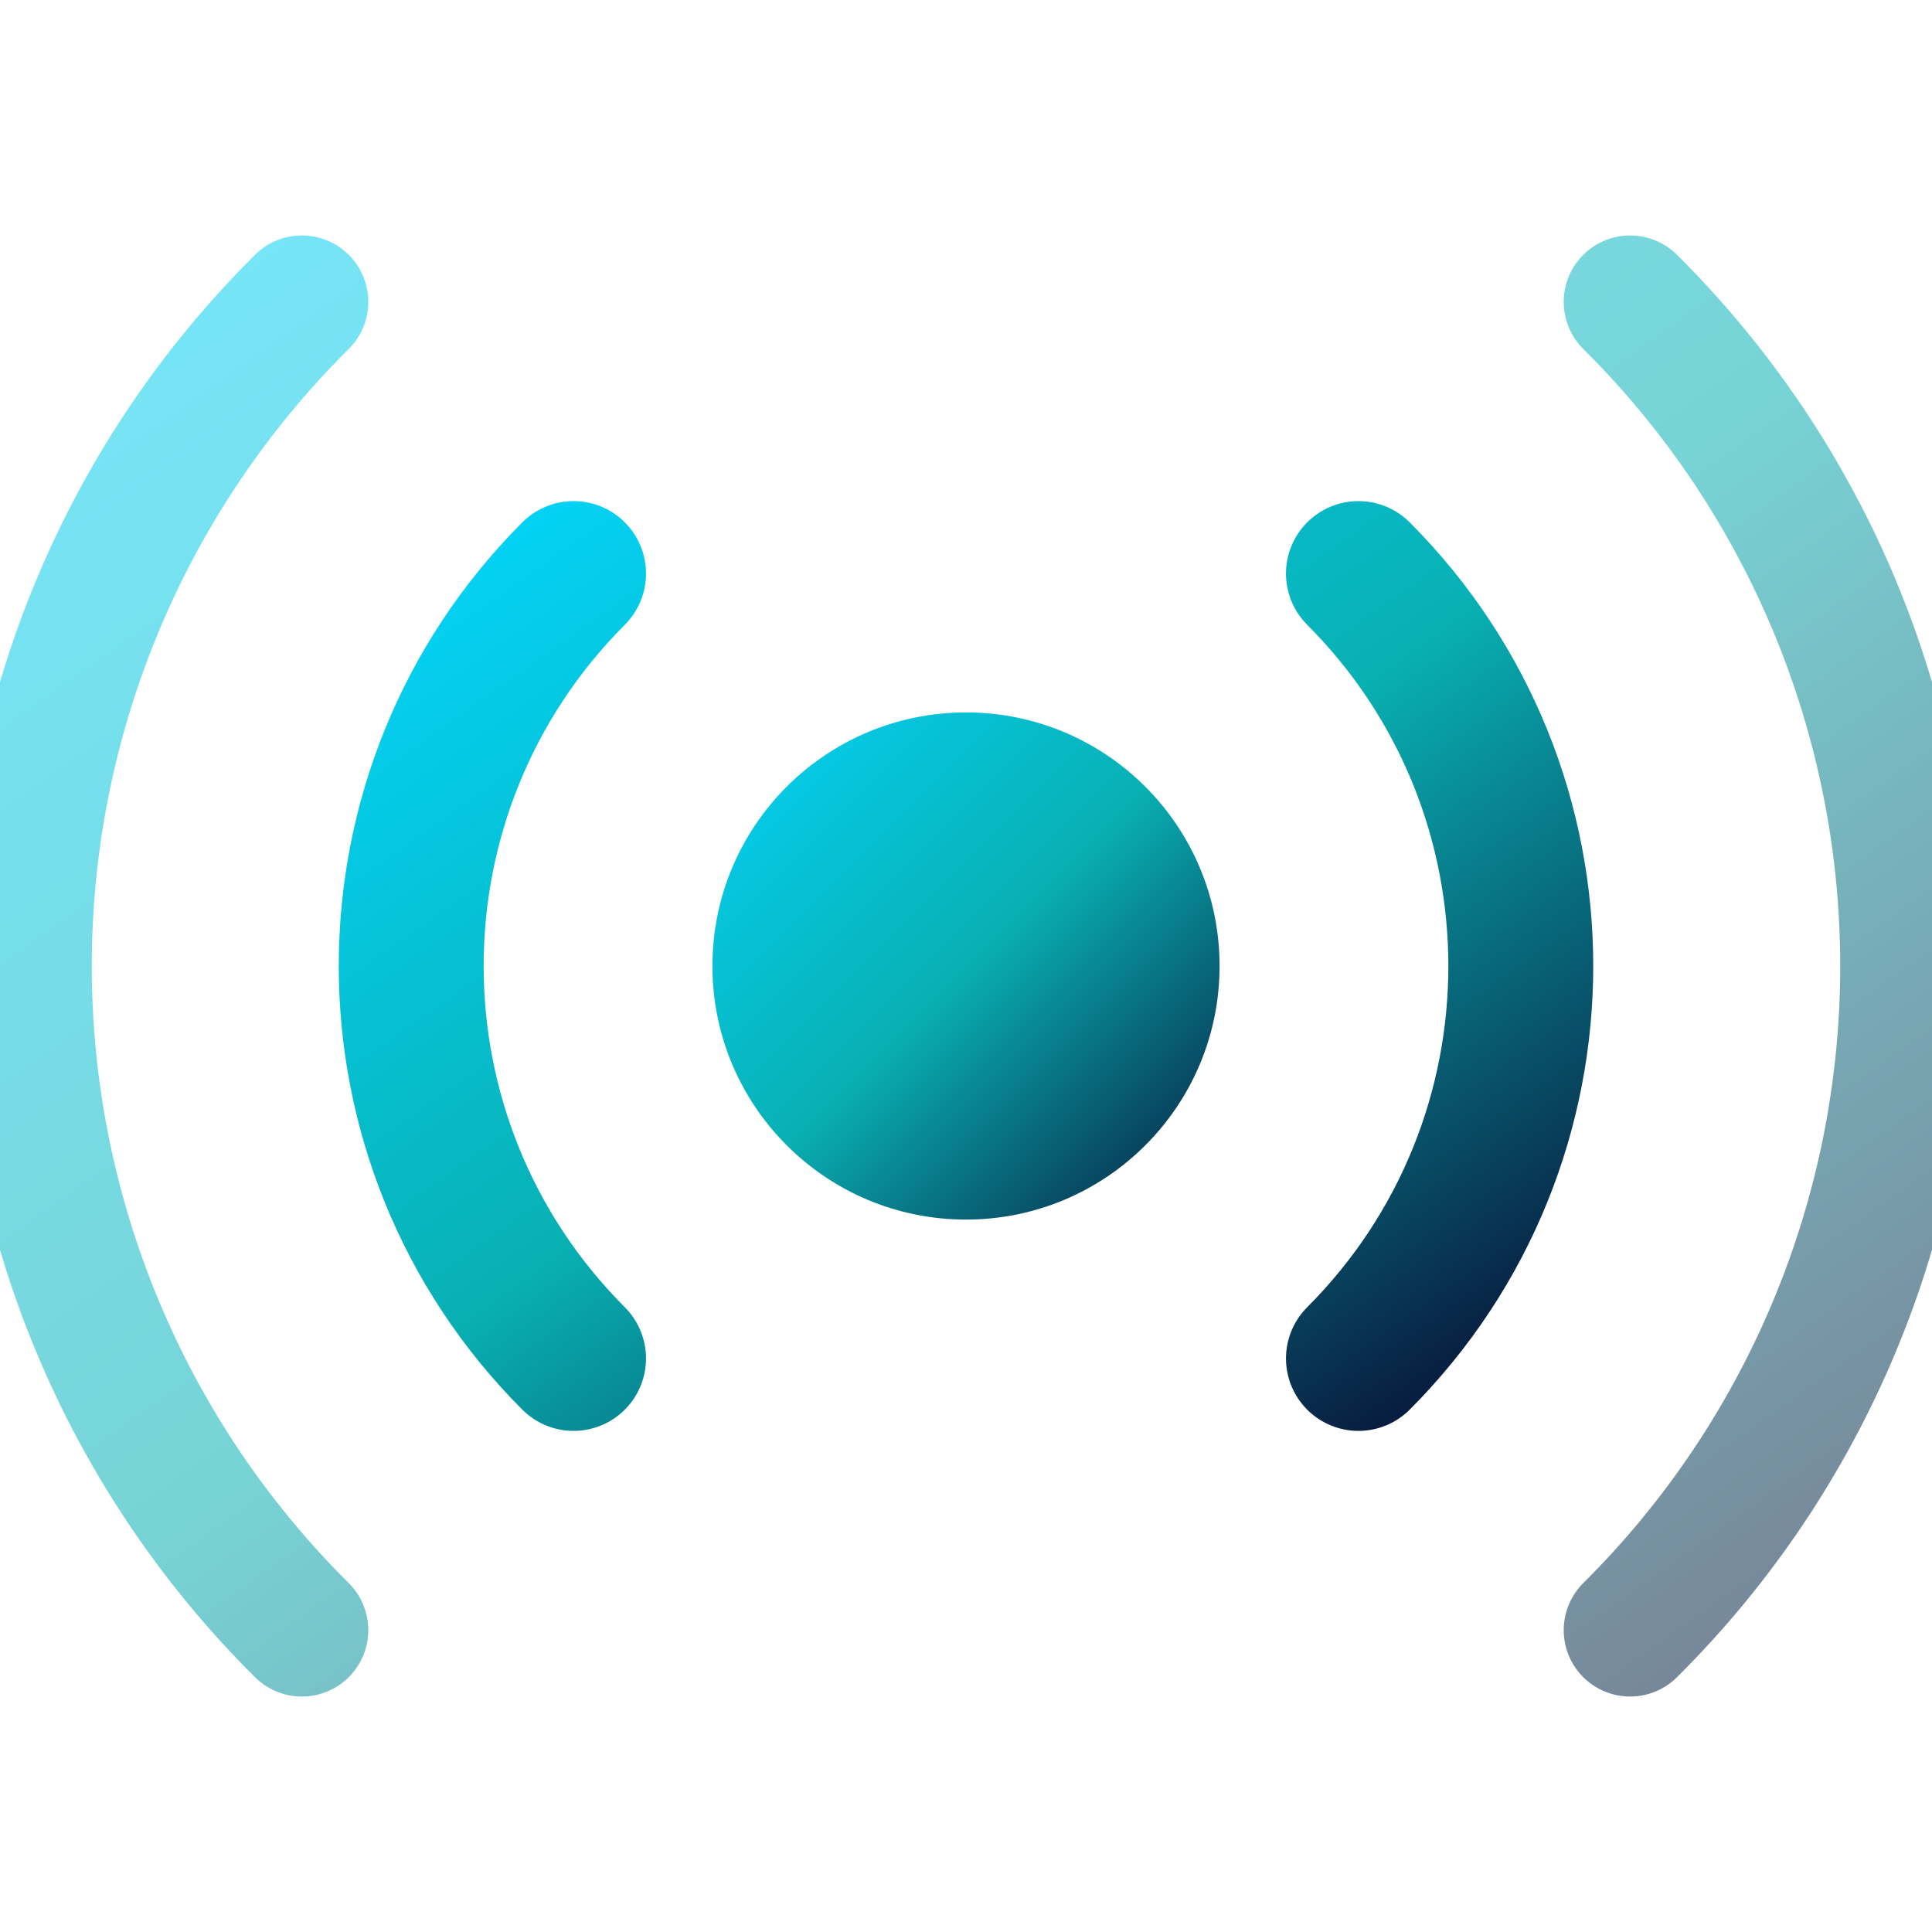
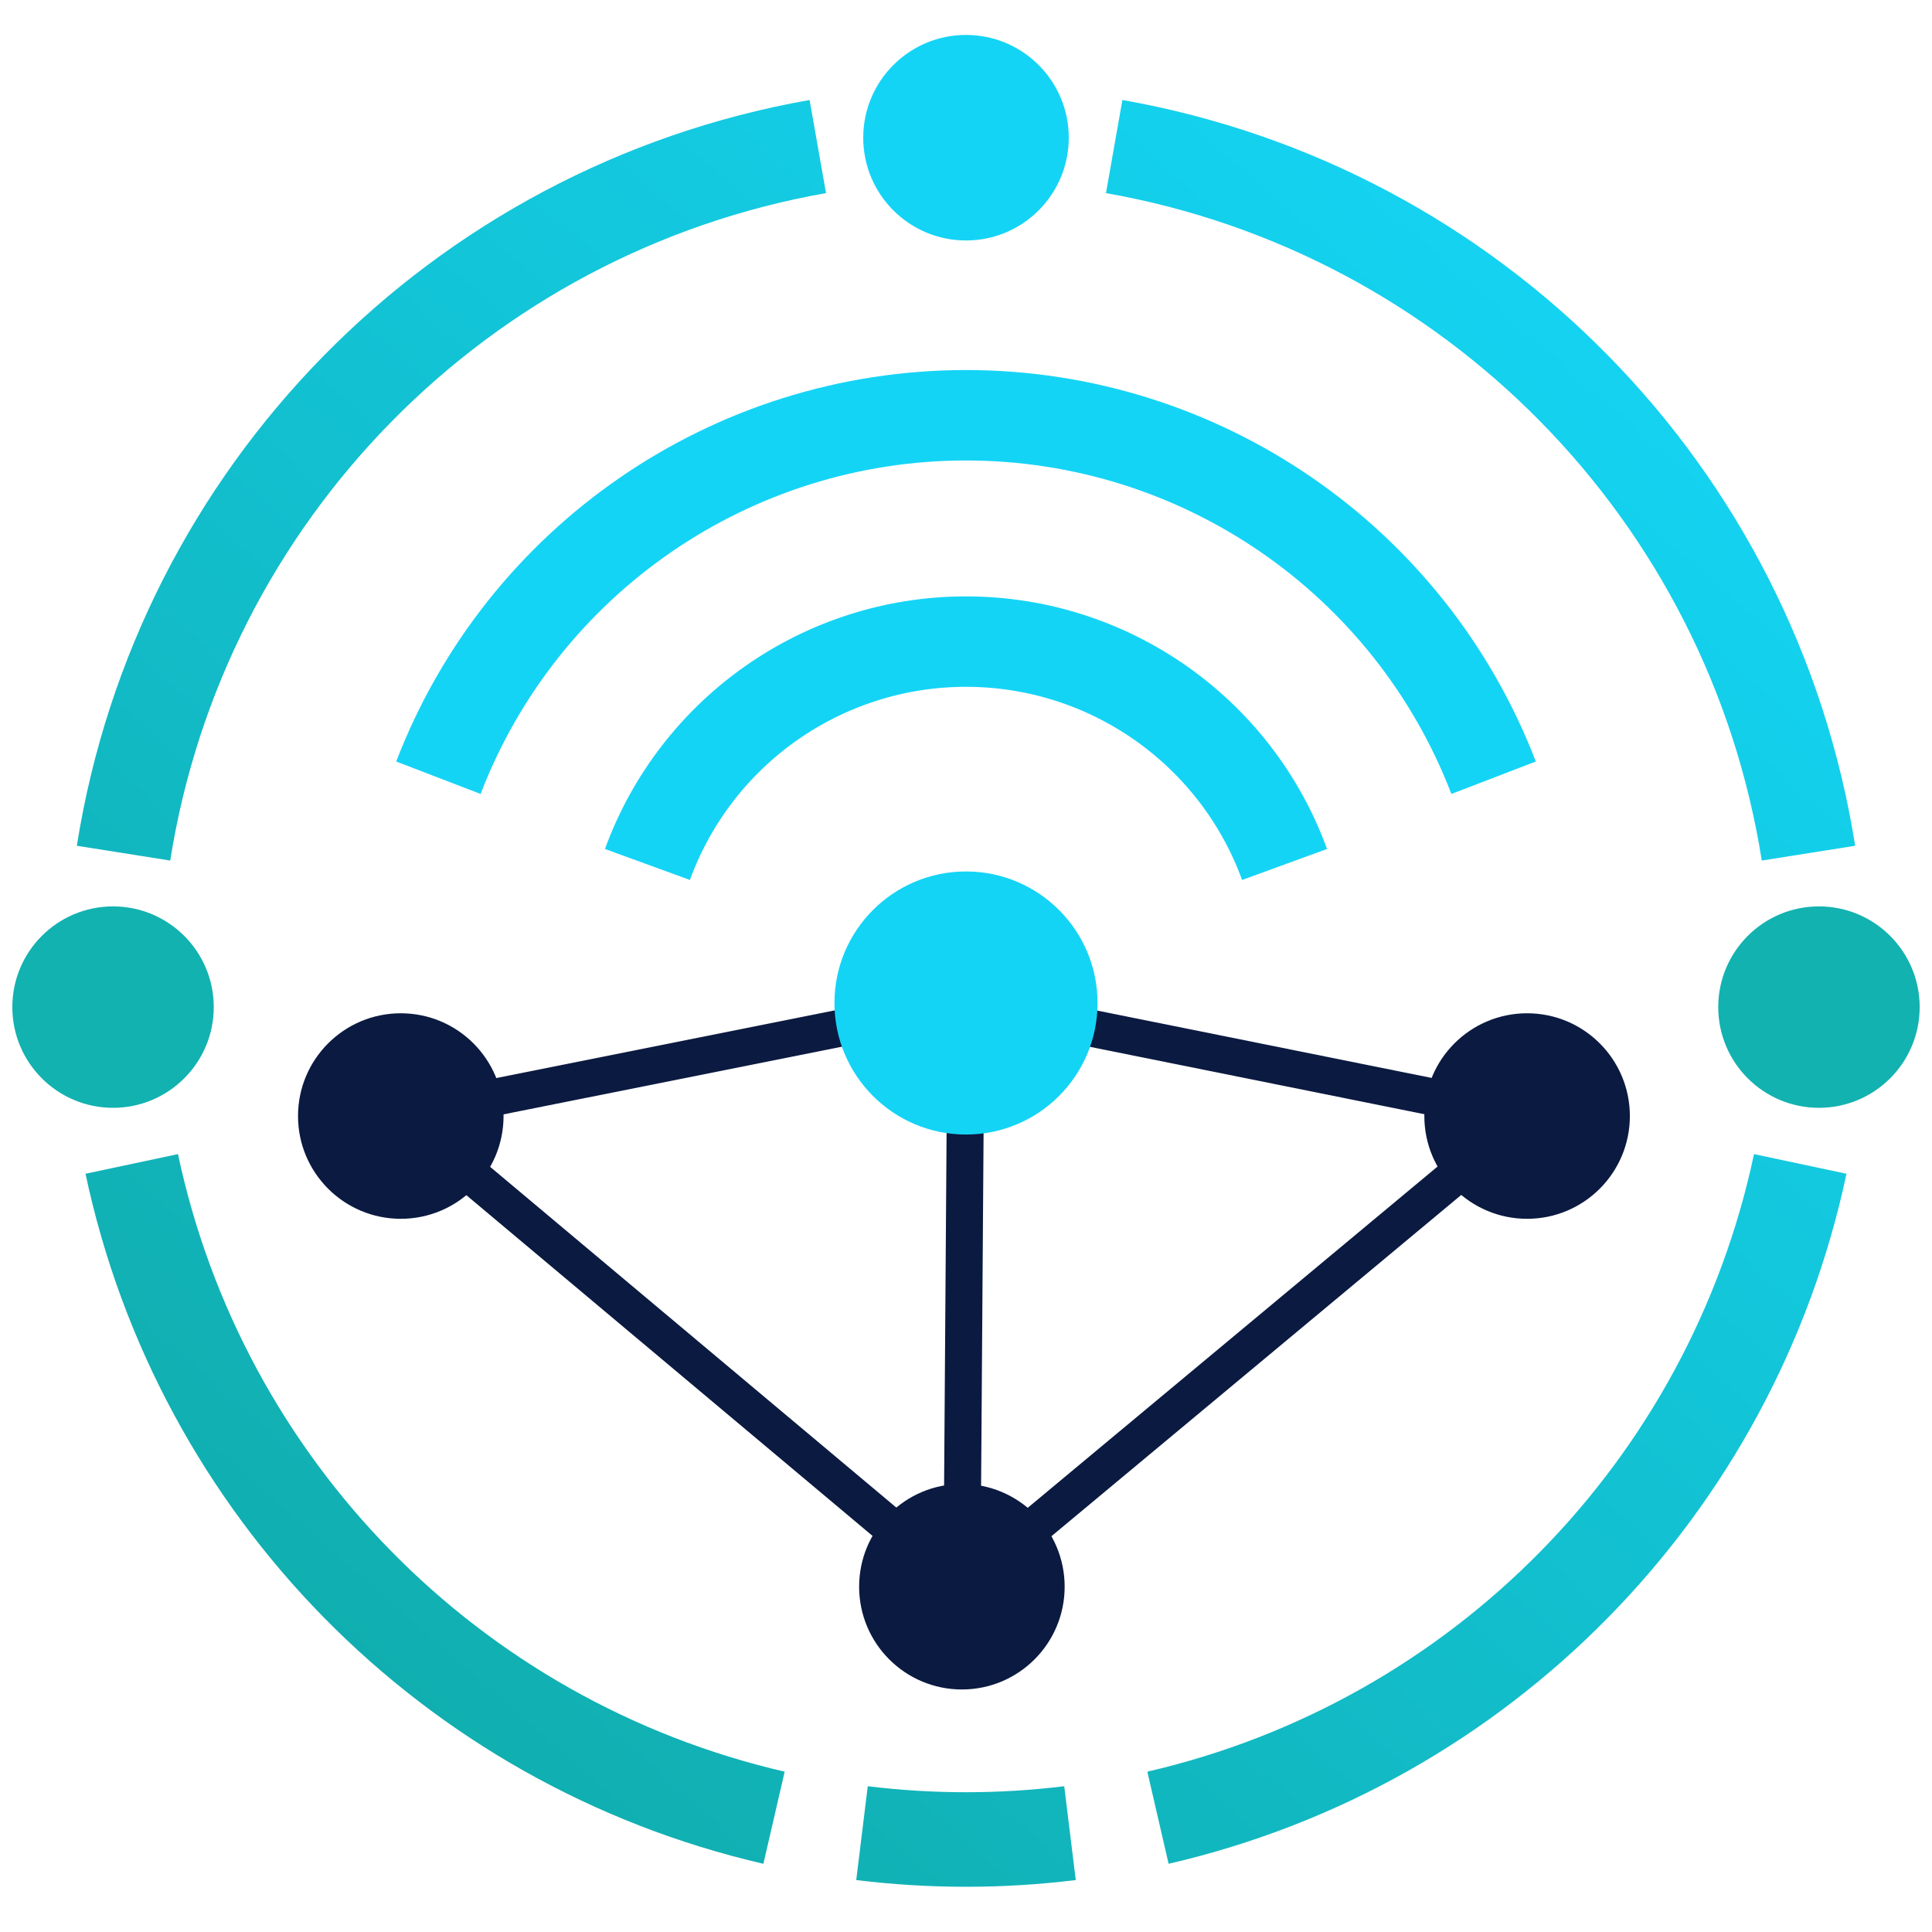
- <svg xmlns="http://www.w3.org/2000/svg" viewBox="0 0 32 32" width="32" height="32">
+ <svg xmlns="http://www.w3.org/2000/svg" viewBox="485 60 940 940" width="32" height="32">
  <defs>
-     <linearGradient id="a" x1="0" y1="0" x2="1" y2="1">
-       <stop offset="0" stop-color="#04D2F6" />
-       <stop offset=".5" stop-color="#08B0B3" />
-       <stop offset="1" stop-color="#08183C" />
+     <linearGradient id="g" gradientUnits="userSpaceOnUse" x1="1300" y1="150" x2="600" y2="950">
+       <stop offset="0" stop-color="#14d6f7" />
+       <stop offset="1" stop-color="#10aaa8" />
    </linearGradient>
  </defs>
-   <circle cx="16" cy="16" r="4.2" fill="url(#a)" />
-   <path d="M9.5 9.5a9.2 9.2 0 0 0 0 13M22.5 9.5a9.2 9.2 0 0 1 0 13" fill="none" stroke="url(#a)" stroke-width="2.4" stroke-linecap="round" />
-   <path d="M5 5a15.5 15.5 0 0 0 0 22M27 5a15.5 15.5 0 0 1 0 22" fill="none" stroke="url(#a)" stroke-width="2.2" stroke-linecap="round" opacity=".55" />
+   <path d="M1027.1 131.3A415 415 0 0 1 1364.9 475.1M1360.9 626.3A415 415 0 0 1 1048.4 944.4M1005.6 951.9A415 415 0 0 1 904.4 951.9M861.6 944.4A415 415 0 0 1 549.1 626.3M545.1 475.1A415 415 0 0 1 882.9 131.3" fill="none" stroke="url(#g)" stroke-width="46" />
+   <circle cx="955" cy="127" r="50" fill="#14d4f6" />
+   <circle cx="540" cy="550" r="49" fill="#12b2b0" />
+   <circle cx="1370" cy="550" r="49" fill="#12b2b0" />
+   <path d="M800.0 480.6A165 165 0 0 1 1110.0 480.6M698.3 438.4A275 275 0 0 1 1211.7 438.4" fill="none" stroke="#14d4f6" stroke-width="44" />
+   <path d="M955 548L680 603M955 548L1228 603M955 548L953 832M680 603L953 832M1228 603L953 832" fill="none" stroke="#0b1a40" stroke-width="18" stroke-linecap="round" />
+   <circle cx="680" cy="603" r="50" fill="#0b1a40" />
+   <circle cx="1228" cy="603" r="50" fill="#0b1a40" />
+   <circle cx="953" cy="832" r="50" fill="#0b1a40" />
+   <circle cx="955" cy="548" r="64" fill="#14d4f6" />
</svg>
